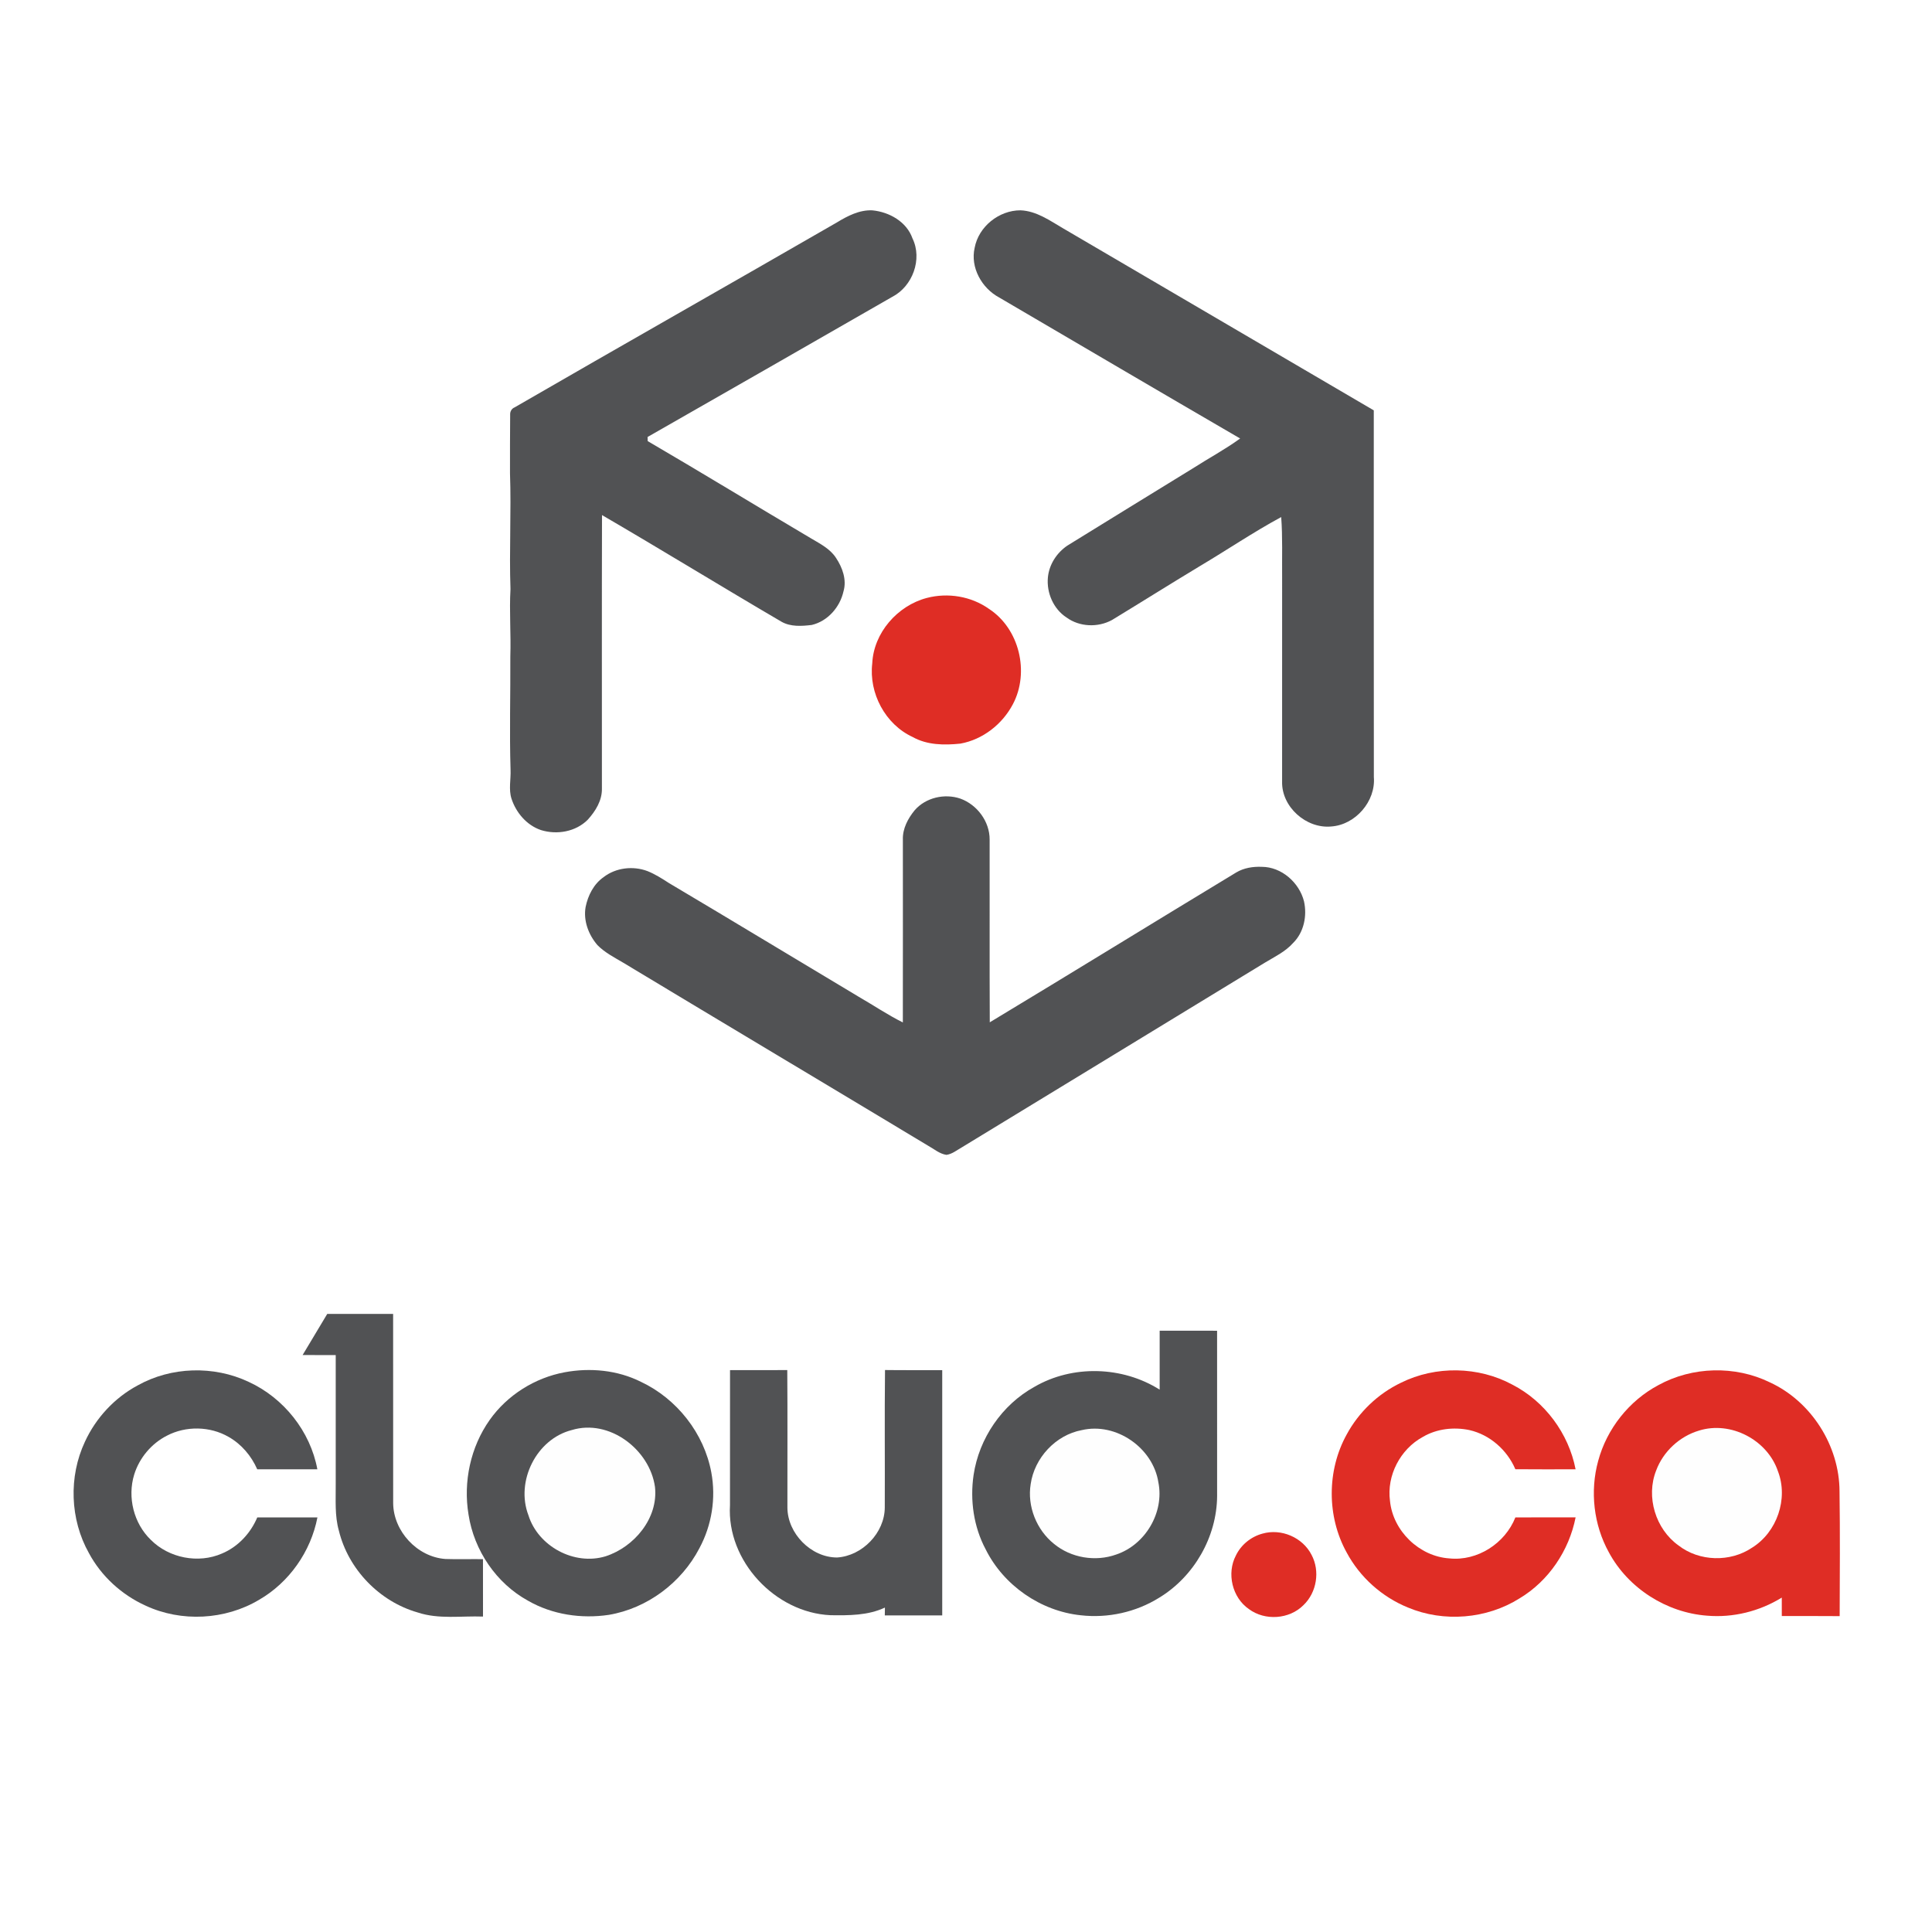
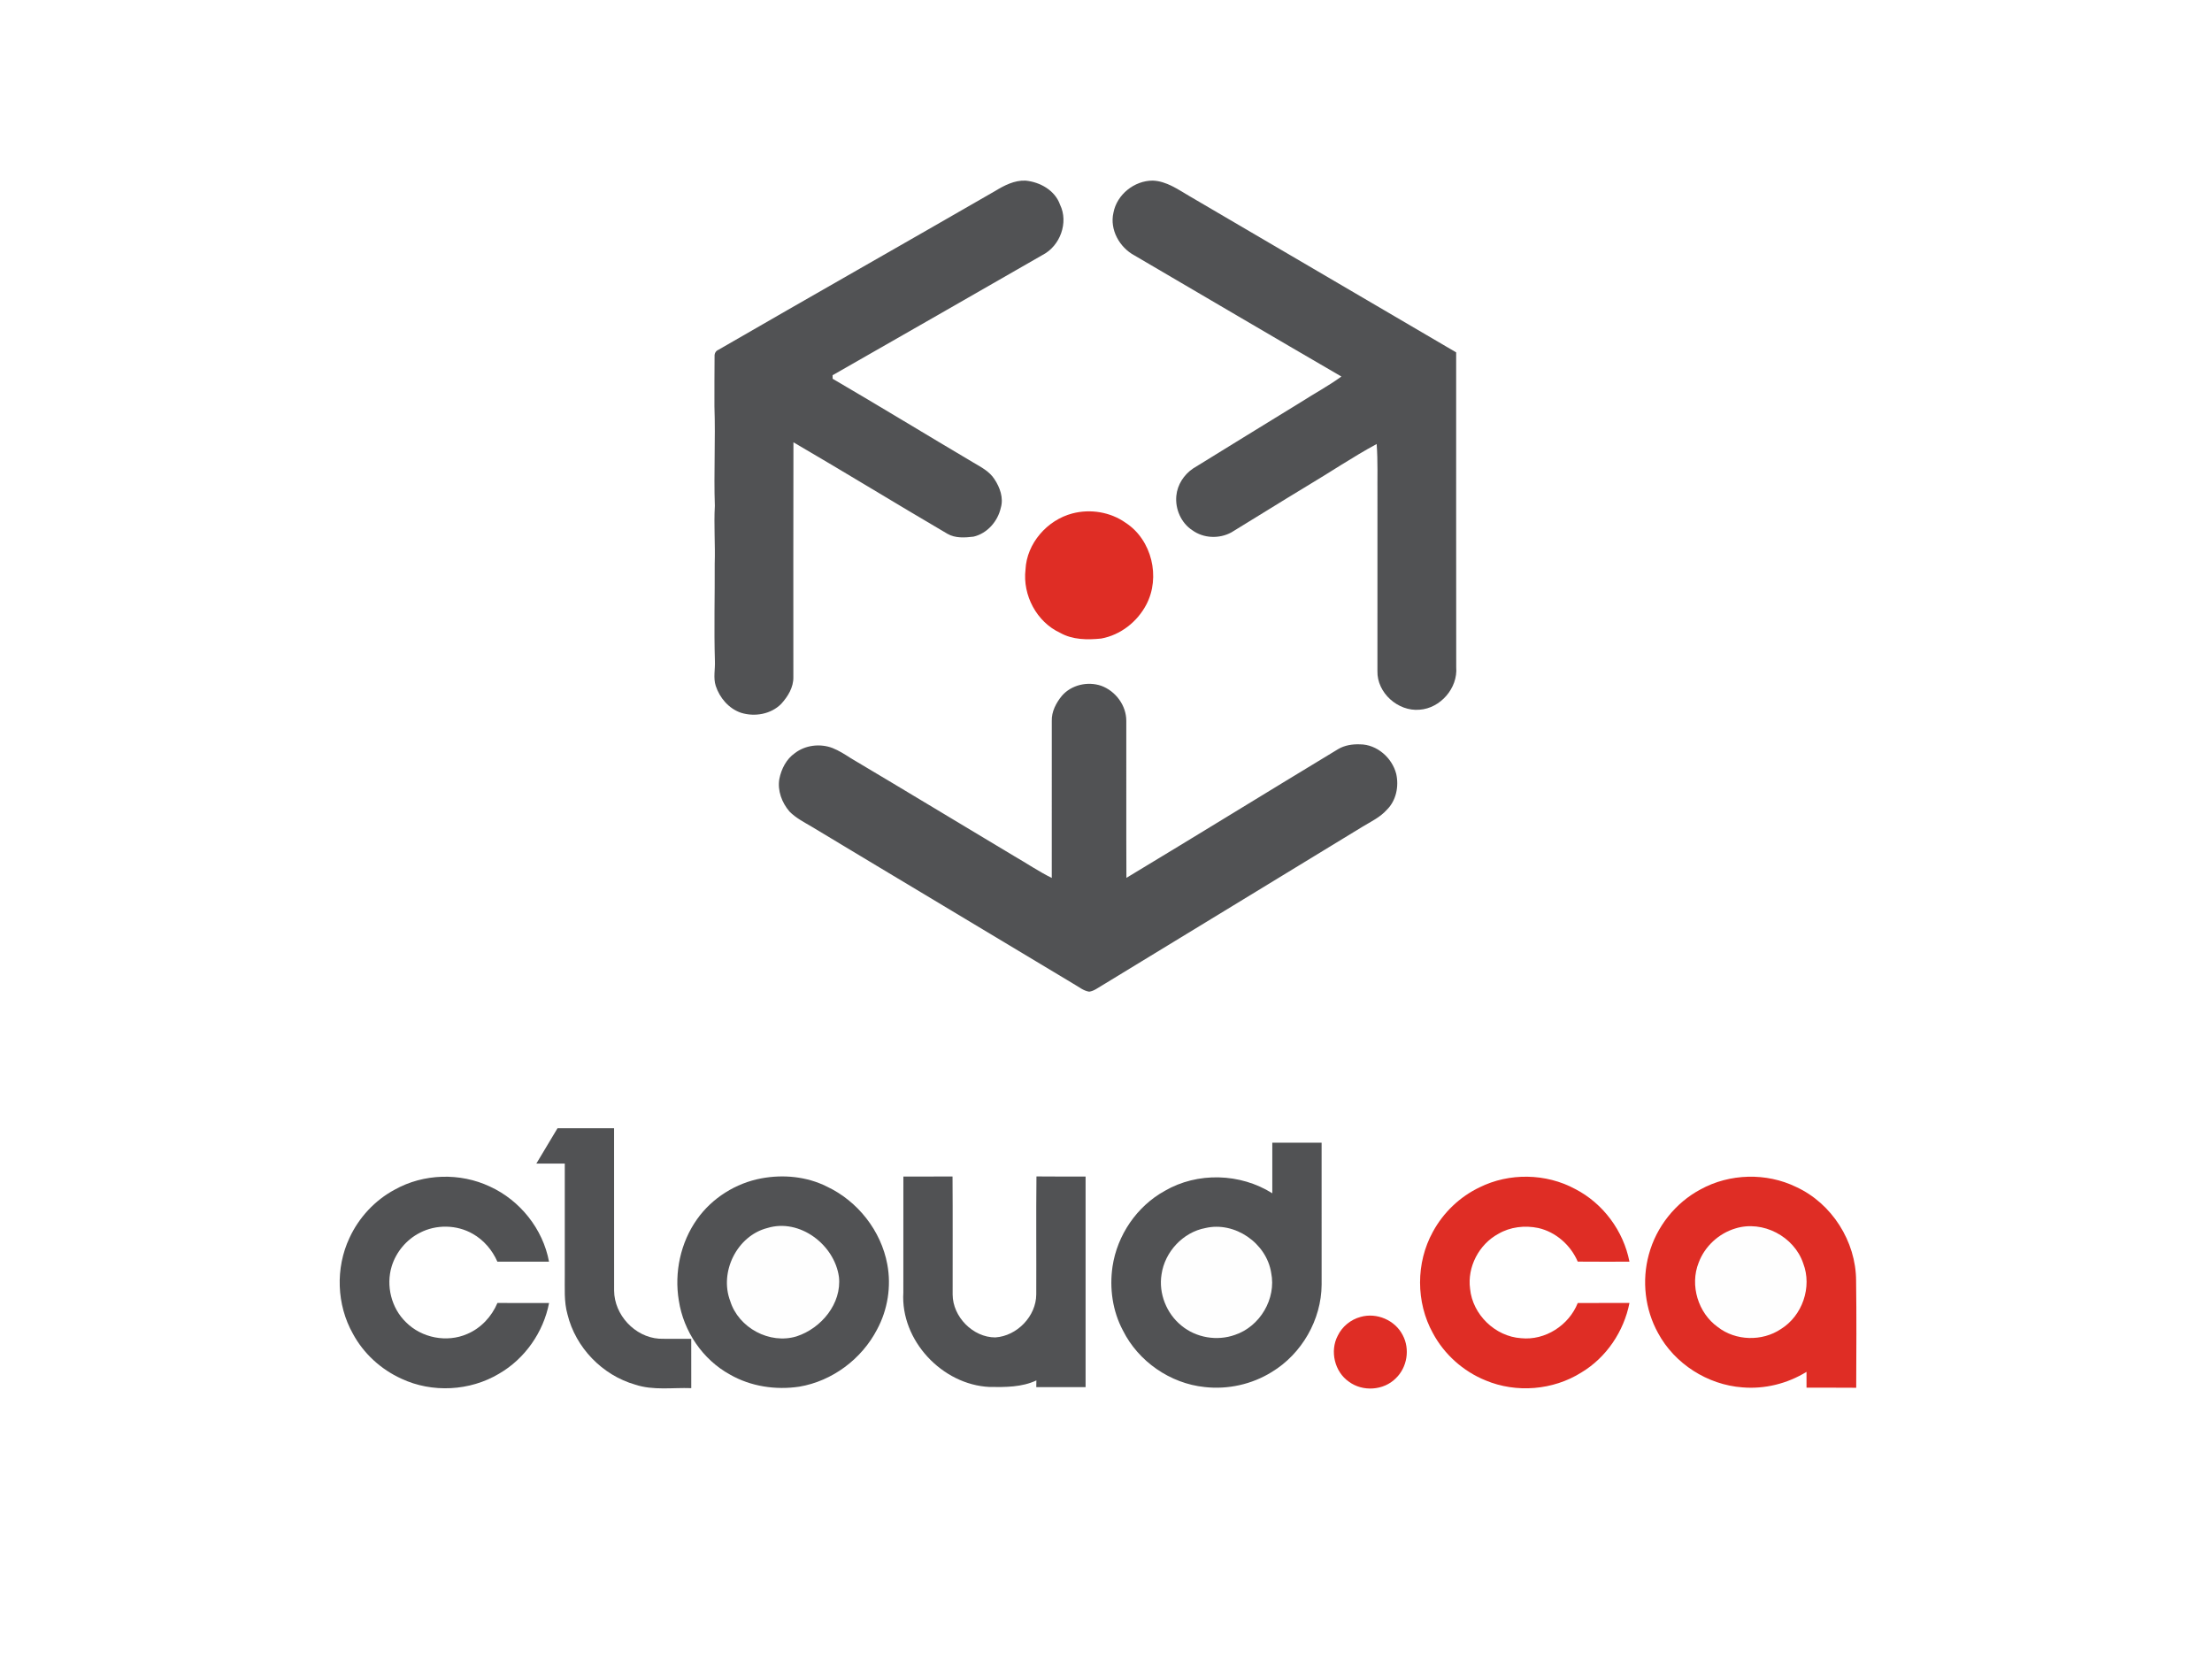
- <svg xmlns="http://www.w3.org/2000/svg" width="833pt" height="833pt" viewBox="0 0 833 833" version="1.1">
+ <svg xmlns="http://www.w3.org/2000/svg" width="120pt" height="90pt" viewBox="0 0 833 833" version="1.1">
  <path fill="none" d=" M 0.00 0.00 L 833.00 0.00 L 833.00 833.00 L 0.00 833.00 L 0.00 0.00 Z" />
  <path fill="#515254" d=" M 360.82 95.91 C 365.44 93.10 370.53 90.45 376.10 90.69 C 383.38 91.38 390.89 95.57 393.42 102.77 C 397.80 111.74 393.47 123.46 384.72 127.98 C 349.57 148.16 314.42 168.33 279.21 188.41 C 279.22 188.85 279.24 189.74 279.25 190.18 C 302.89 203.99 326.26 218.27 349.83 232.21 C 353.70 234.50 357.96 236.66 360.47 240.57 C 363.23 244.71 365.15 249.99 363.68 254.96 C 362.17 261.77 356.87 267.86 349.97 269.46 C 345.63 269.98 340.85 270.31 336.91 268.04 C 311.03 252.89 285.48 237.18 259.56 222.08 C 259.45 261.38 259.53 300.68 259.52 339.98 C 259.63 345.13 256.76 349.75 253.41 353.43 C 248.24 358.64 240.11 360.04 233.23 357.89 C 227.10 355.81 222.52 350.42 220.54 344.37 C 219.24 340.33 220.31 336.08 220.13 331.95 C 219.63 315.64 220.12 299.33 220.03 283.03 C 220.35 273.35 219.55 263.67 220.10 253.99 C 219.52 237.34 220.47 220.67 219.89 204.01 C 219.86 195.63 219.91 187.24 219.96 178.86 C 219.87 177.47 220.57 176.17 221.89 175.64 C 268.11 148.92 314.57 122.59 360.82 95.91 Z" />
  <path fill="#515254" d=" M 420.23 106.84 C 421.94 97.68 430.73 90.66 439.99 90.68 C 446.92 90.95 452.71 95.16 458.48 98.52 C 503.10 124.63 547.71 150.77 592.32 176.93 C 592.34 229.62 592.28 282.32 592.35 335.01 C 593.22 345.47 584.43 355.63 573.97 356.35 C 563.19 357.36 552.50 347.91 552.79 336.94 C 552.80 307.64 552.79 278.34 552.80 249.04 C 552.71 240.34 553.05 231.62 552.40 222.94 C 540.35 229.46 528.95 237.19 517.16 244.19 C 504.53 251.80 492.05 259.66 479.45 267.32 C 473.37 270.64 465.47 270.34 459.83 266.23 C 454.20 262.57 451.18 255.58 451.81 248.97 C 452.34 243.39 455.61 238.35 460.22 235.23 C 478.17 224.12 496.19 213.09 514.18 202.02 C 520.98 197.65 528.15 193.82 534.70 189.06 C 500.00 168.90 465.41 148.53 430.78 128.25 C 423.30 124.25 418.28 115.32 420.23 106.84 Z" />
  <path fill="#df2d25" d=" M 399.56 257.82 C 408.64 255.43 418.71 257.06 426.40 262.52 C 439.53 271.06 443.99 289.86 436.73 303.60 C 432.20 312.24 423.74 318.88 414.08 320.62 C 407.14 321.34 399.74 321.28 393.49 317.76 C 381.68 312.31 374.57 298.85 376.08 286.02 C 376.69 272.82 386.96 261.15 399.56 257.82 Z" />
  <path fill="#515254" d=" M 394.33 349.40 C 399.08 343.87 407.28 342.00 414.10 344.34 C 421.31 346.96 426.73 354.22 426.69 361.97 C 426.75 388.24 426.62 414.51 426.75 440.78 C 462.27 419.38 497.56 397.61 533.04 376.15 C 536.34 374.19 540.23 373.59 544.02 373.74 C 552.55 373.76 560.18 380.51 562.23 388.61 C 563.63 394.88 562.20 401.97 557.54 406.57 C 554.17 410.37 549.51 412.54 545.25 415.13 C 501.75 441.72 458.16 468.16 414.64 494.73 C 412.52 495.92 410.54 497.59 408.06 497.93 C 405.08 497.49 402.73 495.40 400.17 493.99 C 356.41 467.64 312.54 441.50 268.80 415.13 C 264.90 412.82 260.77 410.73 257.57 407.47 C 253.75 403.01 251.46 396.97 252.49 391.07 C 253.50 386.08 255.99 381.15 260.25 378.18 C 265.54 374.09 272.96 373.24 279.16 375.58 C 282.42 376.89 285.41 378.78 288.35 380.69 C 315.71 396.93 342.92 413.42 370.23 429.76 C 376.59 433.41 382.69 437.57 389.27 440.83 C 389.31 414.56 389.29 388.28 389.28 362.01 C 389.12 357.32 391.44 352.94 394.33 349.40 Z" />
  <path fill="#515254" d=" M 130.47 584.24 C 134.00 578.32 137.58 572.43 141.10 566.50 C 150.57 566.48 160.03 566.49 169.50 566.50 C 169.53 593.69 169.48 620.88 169.52 648.06 C 169.60 660.22 179.91 671.32 192.05 672.17 C 197.44 672.36 202.84 672.17 208.24 672.24 C 208.27 680.49 208.25 688.74 208.25 697.00 C 198.85 696.65 189.20 698.26 180.09 695.23 C 163.60 690.52 150.18 676.63 146.11 659.97 C 144.27 653.47 144.81 646.69 144.75 640.03 C 144.75 621.44 144.75 602.85 144.75 584.25 C 139.99 584.24 135.23 584.25 130.47 584.24 Z" />
  <path fill="#515254" d=" M 500.00 573.75 C 508.25 573.75 516.51 573.74 524.76 573.76 C 524.76 597.53 524.76 621.30 524.77 645.06 C 524.65 662.66 514.81 679.78 499.77 688.88 C 489.78 695.11 477.67 697.78 465.98 696.44 C 448.72 694.65 432.74 683.59 425.00 668.05 C 419.79 658.30 418.18 646.86 419.77 635.97 C 422.12 620.19 431.99 605.67 446.00 597.95 C 462.42 588.39 483.97 589.03 500.00 599.16 C 500.00 590.69 500.00 582.22 500.00 573.75 Z" />
  <path fill="#515254" d=" M 59.36 597.33 C 73.83 589.23 92.20 588.71 107.18 595.79 C 122.29 602.70 133.81 617.11 136.83 633.50 C 128.19 633.51 119.55 633.51 110.91 633.50 C 108.36 627.70 104.08 622.64 98.53 619.51 C 90.53 614.90 80.17 614.72 71.99 618.99 C 65.28 622.39 60.07 628.61 57.85 635.80 C 54.87 645.55 57.65 656.82 65.03 663.92 C 72.86 671.79 85.51 674.27 95.70 669.82 C 102.62 666.92 108.03 661.10 110.93 654.24 C 119.57 654.24 128.22 654.23 136.86 654.25 C 134.02 668.95 124.70 682.27 111.71 689.77 C 97.09 698.49 78.16 699.49 62.74 692.27 C 52.46 687.60 43.69 679.62 38.34 669.64 C 30.17 655.12 29.54 636.68 36.62 621.61 C 41.34 611.36 49.39 602.66 59.36 597.33 Z" />
  <path fill="#515254" d=" M 243.44 591.67 C 254.47 589.62 266.23 590.72 276.33 595.78 C 291.83 603.07 303.57 617.97 306.69 634.85 C 308.76 645.90 306.90 657.60 301.57 667.50 C 293.86 682.38 279.07 693.47 262.50 696.26 C 250.67 698.03 238.15 696.18 227.71 690.19 C 213.97 682.67 204.37 668.45 202.01 653.02 C 199.66 638.91 202.87 623.87 211.17 612.17 C 218.72 601.51 230.61 594.05 243.44 591.67 Z" />
  <path fill="#515254" d=" M 314.76 590.75 C 322.98 590.73 331.21 590.78 339.44 590.72 C 339.59 610.48 339.47 630.24 339.50 650.00 C 339.54 661.18 349.70 671.54 360.92 671.53 C 371.80 670.83 381.44 660.91 381.48 649.94 C 381.57 630.20 381.36 610.45 381.58 590.70 C 389.80 590.81 398.02 590.72 406.25 590.76 C 406.25 626.00 406.25 661.25 406.25 696.50 C 397.99 696.51 389.74 696.51 381.49 696.50 C 381.50 695.66 381.52 693.97 381.54 693.12 C 374.24 696.56 365.98 696.52 358.08 696.41 C 334.25 695.34 313.28 673.01 314.74 648.99 C 314.77 629.58 314.73 610.17 314.76 590.75 Z" />
  <path fill="#df2d25" d=" M 604.07 596.17 C 618.96 588.78 637.45 589.08 652.08 597.01 C 666.08 604.21 676.34 618.05 679.33 633.50 C 670.67 633.50 662.01 633.56 653.36 633.47 C 649.82 625.19 642.38 618.59 633.55 616.59 C 626.78 615.18 619.45 616.01 613.44 619.56 C 603.76 624.82 597.82 636.17 599.31 647.14 C 600.57 660.08 611.92 671.06 624.89 671.92 C 636.99 673.18 648.93 665.45 653.37 654.25 C 662.03 654.21 670.68 654.24 679.34 654.23 C 676.52 668.53 667.74 681.62 655.19 689.14 C 641.01 698.07 622.49 699.58 607.05 693.10 C 595.86 688.55 586.33 680.04 580.63 669.38 C 572.05 653.90 572.05 634.05 580.60 618.56 C 585.82 608.88 594.14 600.91 604.07 596.17 Z" />
  <path fill="#df2d25" d=" M 715.08 597.18 C 729.64 589.18 748.09 588.70 763.02 595.98 C 780.96 604.21 793.10 623.36 793.13 643.06 C 793.38 660.97 793.26 678.89 793.19 696.81 C 784.87 696.72 776.55 696.80 768.24 696.76 C 768.22 694.11 768.22 691.46 768.23 688.82 C 758.65 694.73 747.21 697.58 735.99 696.61 C 718.54 695.31 701.99 684.78 693.69 669.33 C 687.11 657.45 685.47 643.00 689.06 629.92 C 692.78 616.06 702.39 603.91 715.08 597.18 Z" />
  <path fill="#fefefe" d=" M 246.49 616.59 C 262.70 611.62 280.14 624.98 282.40 641.10 C 283.90 654.55 273.48 667.00 261.11 671.01 C 247.61 675.13 232.01 666.73 227.83 653.30 C 222.24 638.70 231.23 620.48 246.49 616.59 Z" />
  <path fill="#fefefe" d=" M 466.42 616.61 C 481.20 613.15 497.11 624.20 499.44 639.10 C 502.07 652.13 493.81 666.05 481.26 670.25 C 472.32 673.46 461.79 671.72 454.45 665.66 C 446.90 659.62 442.83 649.44 444.39 639.87 C 446.01 628.58 455.15 618.71 466.42 616.61 Z" />
  <path fill="#fefefe" d=" M 732.51 616.82 C 746.22 612.52 762.04 620.82 766.58 634.36 C 771.15 646.22 766.15 660.67 755.37 667.33 C 745.99 673.64 732.65 673.30 723.71 666.34 C 713.80 659.28 709.57 645.35 714.07 634.02 C 717.10 625.83 724.17 619.31 732.51 616.82 Z" />
  <path fill="#df2d25" d=" M 544.31 661.24 C 552.42 658.91 561.66 662.86 565.49 670.40 C 569.22 677.36 567.74 686.59 562.02 692.05 C 555.93 698.21 545.39 698.92 538.46 693.76 C 531.27 688.81 528.81 678.37 532.86 670.68 C 535.07 666.06 539.38 662.57 544.31 661.24 Z" />
</svg>
